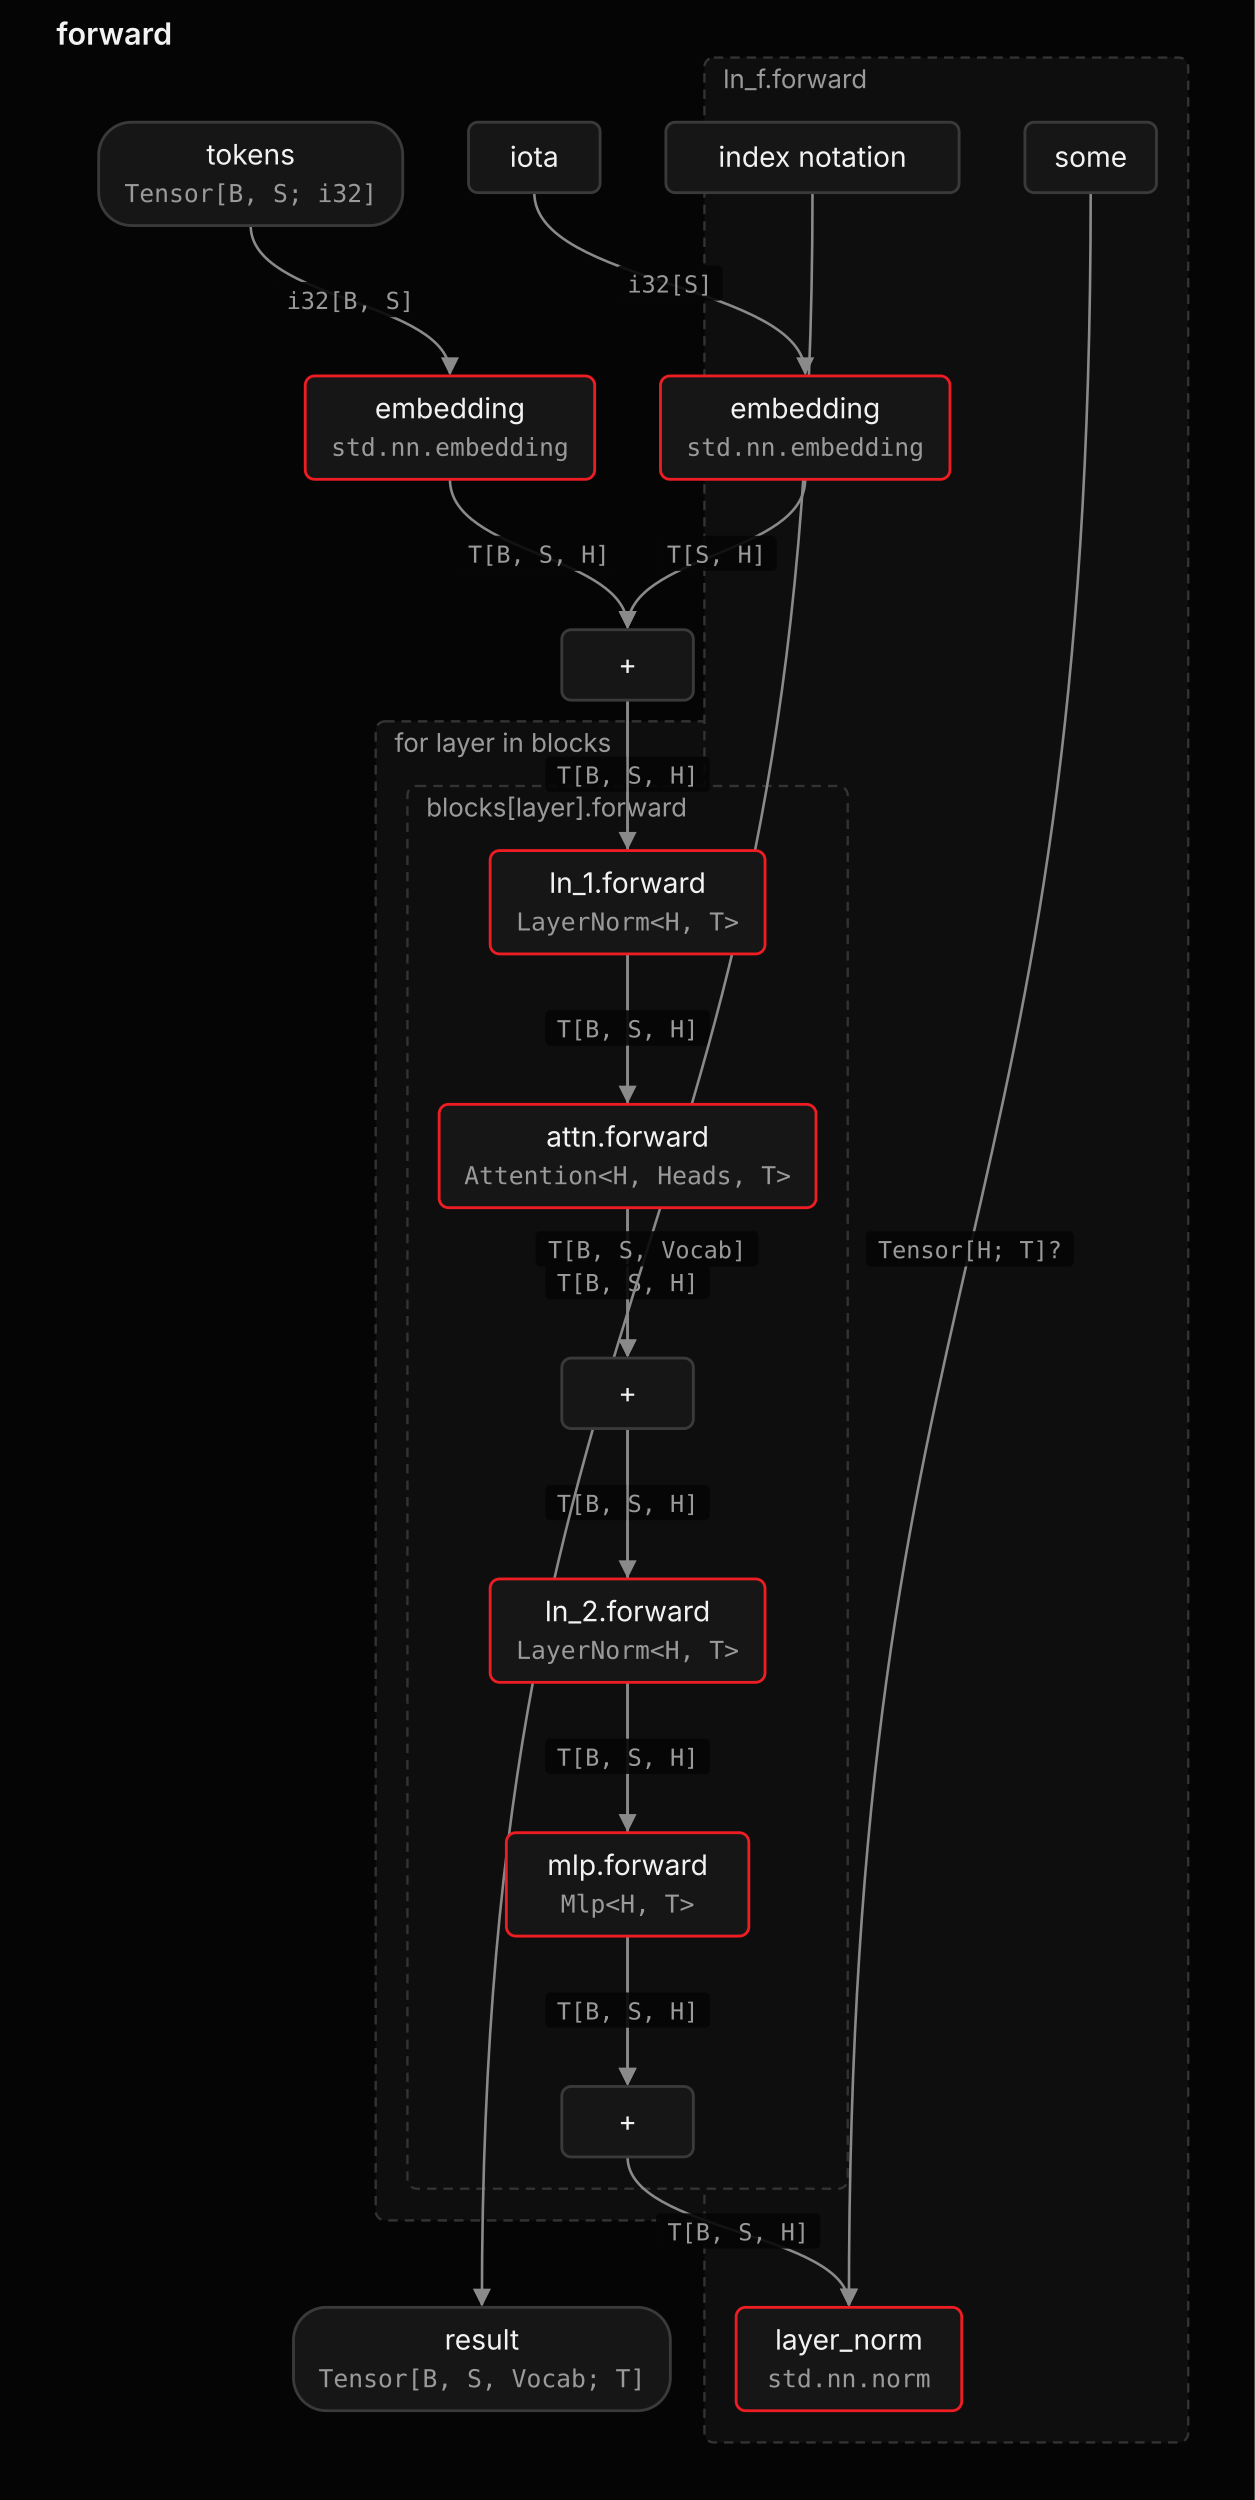
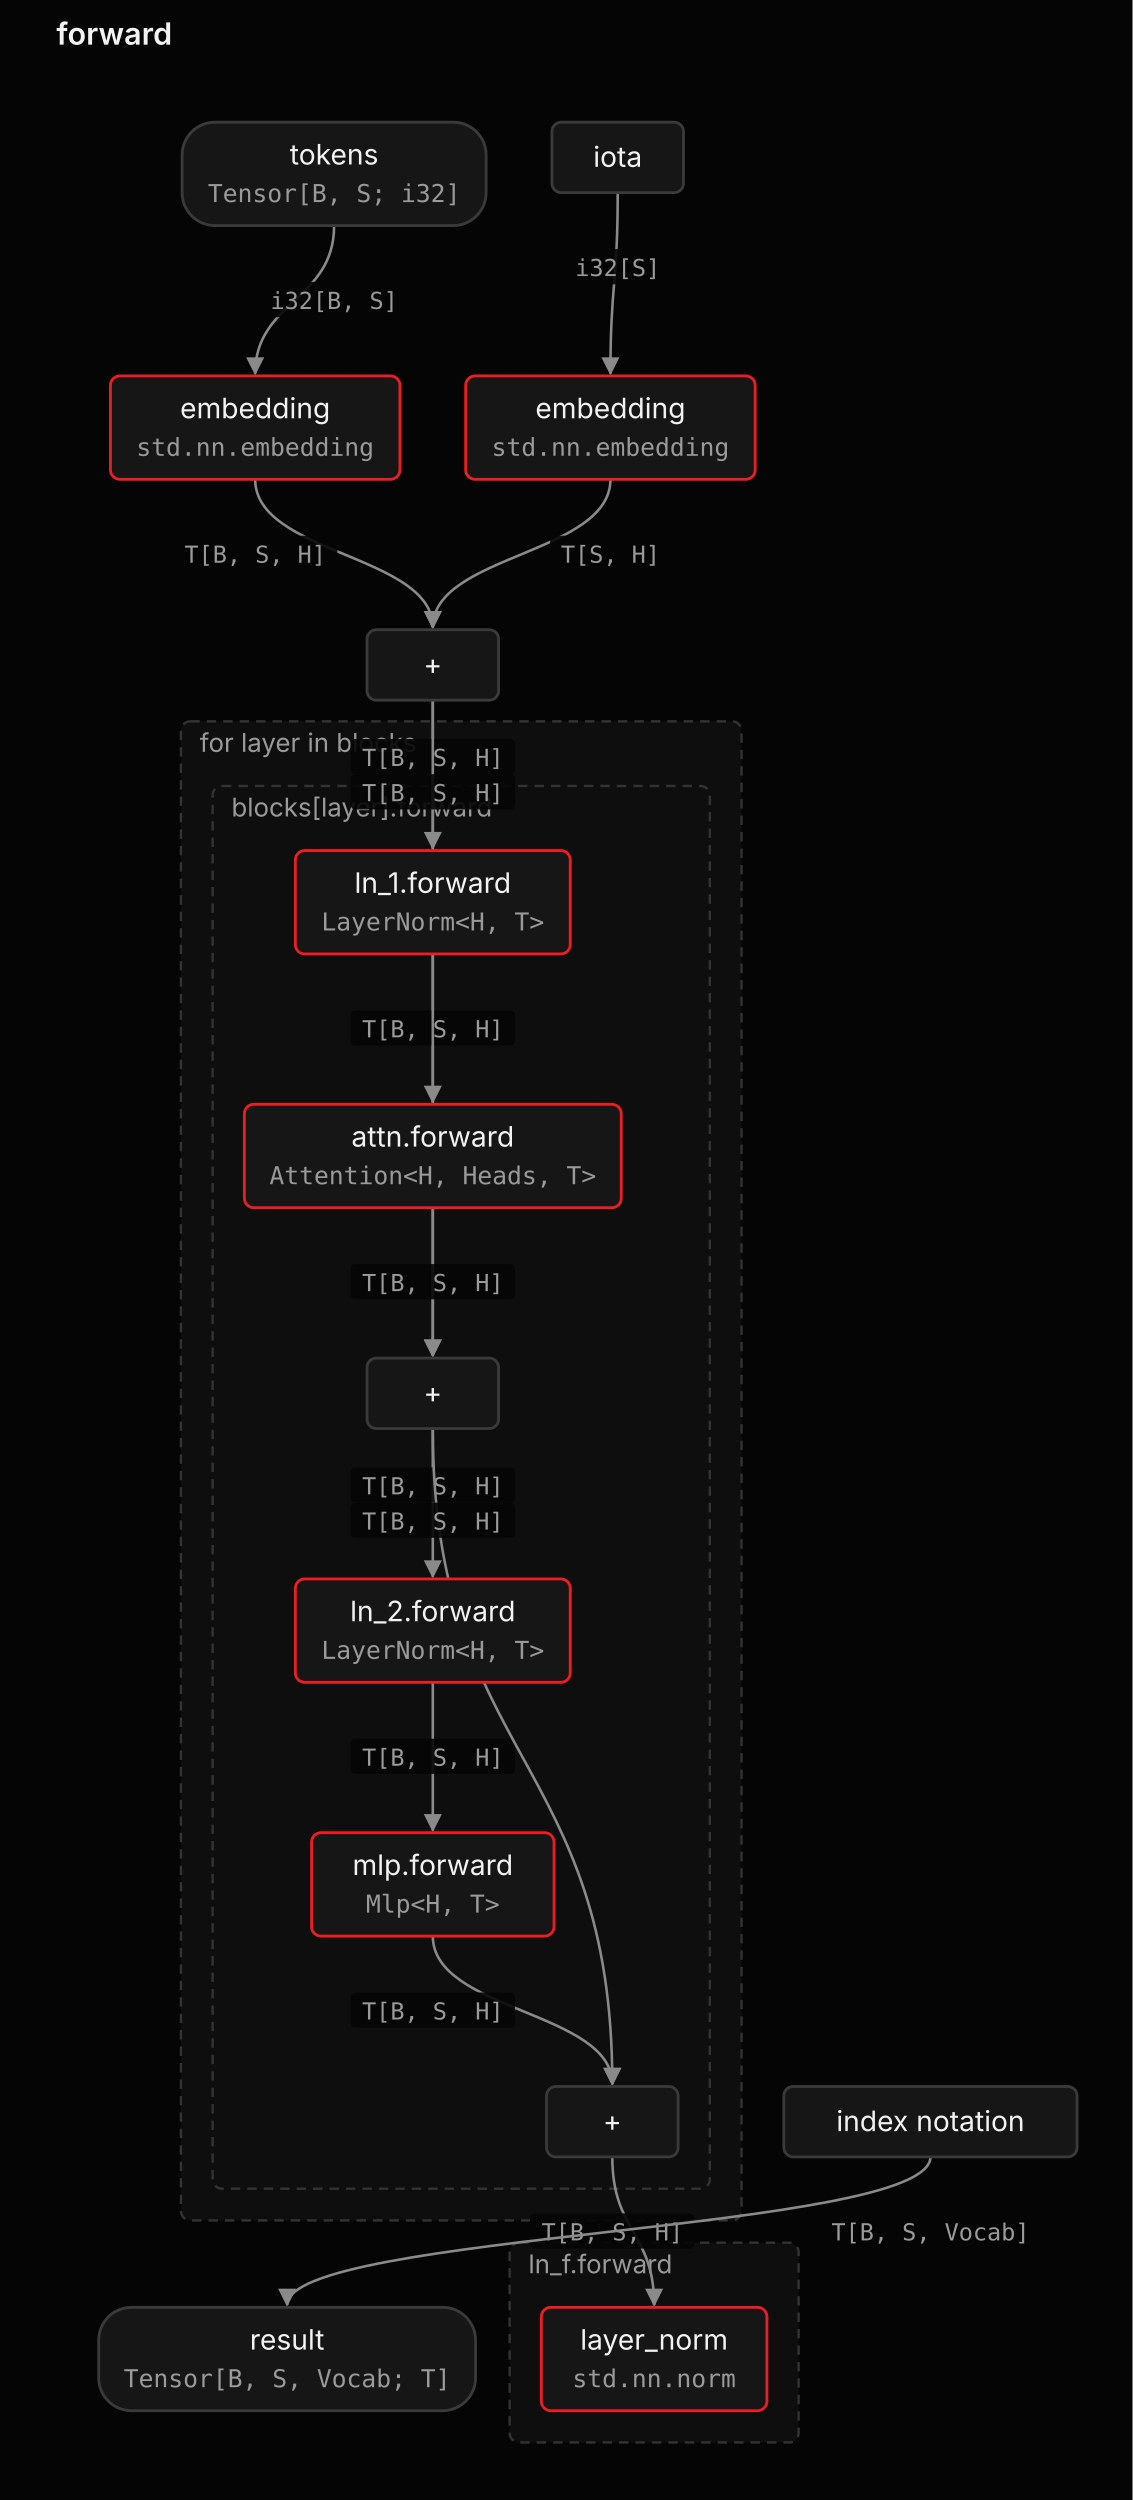
- <svg xmlns="http://www.w3.org/2000/svg" width="534" height="1064" viewBox="0 0 534 1064" font-family="Inter, system-ui, sans-serif">
+ <svg xmlns="http://www.w3.org/2000/svg" width="482" height="1064" viewBox="0 0 482 1064" font-family="Inter, system-ui, sans-serif">
  <style>
.label{font-size:12px;fill:#f2f2f2}
.sub{font-size:10.5px;fill:#9a9a9a;font-family:'JetBrains Mono',ui-monospace,monospace}
.edge{font-size:10px;fill:#9a9a9a;font-family:'JetBrains Mono',ui-monospace,monospace}
.group{font-size:11px;fill:#9a9a9a}
.title{font-size:13px;font-weight:600;fill:#f2f2f2}
</style>
  <rect width="100%" height="100%" fill="hsl(0, 0%, 2%)" />
  <defs>
    <marker id="arrow" viewBox="0 0 10 10" refX="9" refY="5" markerWidth="7" markerHeight="7" orient="auto-start-reverse">
      <path d="M 0 0 L 10 5 L 0 10 z" fill="#8a8a8a" />
    </marker>
  </defs>
  <text class="title" x="24.0" y="19">forward</text>
-   <rect x="159.9" y="307.0" width="214.4" height="638.0" rx="4" fill="#0e0e0e" stroke="#333333" stroke-dasharray="4 3" />
-   <text class="group" x="167.9" y="320.0">for layer in blocks</text>
-   <rect x="299.8" y="24.5" width="205.9" height="1015.0" rx="4" fill="#0e0e0e" stroke="#333333" stroke-dasharray="4 3" />
-   <text class="group" x="307.8" y="37.5">ln_f.forward</text>
-   <rect x="173.4" y="334.5" width="187.4" height="597.0" rx="4" fill="#0e0e0e" stroke="#333333" stroke-dasharray="4 3" />
-   <text class="group" x="181.4" y="347.5">blocks[layer].forward</text>
-   <path d="M 106.7 96.0 C 106.7 128.0, 191.5 128.0, 191.5 159.0" fill="none" stroke="#8a8a8a" stroke-width="1.1" marker-end="url(#arrow)" />
-   <rect x="117.2" y="120.0" width="63.8" height="15" rx="2" fill="hsl(0, 0%, 2%)" opacity="0.9" />
-   <text class="edge" x="149.1" y="131.5" text-anchor="middle">i32[B, S]</text>
-   <path d="M 227.4 82.0 C 227.4 121.0, 342.7 121.0, 342.7 159.0" fill="none" stroke="#8a8a8a" stroke-width="1.1" marker-end="url(#arrow)" />
-   <rect x="262.4" y="113.0" width="45.2" height="15" rx="2" fill="hsl(0, 0%, 2%)" opacity="0.9" />
-   <text class="edge" x="285.1" y="124.5" text-anchor="middle">i32[S]</text>
-   <path d="M 191.5 204.0 C 191.5 236.0, 267.1 236.0, 267.1 267.0" fill="none" stroke="#8a8a8a" stroke-width="1.1" marker-end="url(#arrow)" />
-   <rect x="194.3" y="228.0" width="70.0" height="15" rx="2" fill="hsl(0, 0%, 2%)" opacity="0.9" />
-   <text class="edge" x="229.3" y="239.5" text-anchor="middle">T[B, S, H]</text>
-   <path d="M 342.7 204.0 C 342.7 236.0, 267.1 236.0, 267.1 267.0" fill="none" stroke="#8a8a8a" stroke-width="1.1" marker-end="url(#arrow)" />
-   <rect x="279.2" y="228.0" width="51.4" height="15" rx="2" fill="hsl(0, 0%, 2%)" opacity="0.9" />
-   <text class="edge" x="304.9" y="239.5" text-anchor="middle">T[S, H]</text>
-   <path d="M 267.1 298.0 C 267.1 330.0, 267.1 330.0, 267.1 361.0" fill="none" stroke="#8a8a8a" stroke-width="1.1" marker-end="url(#arrow)" />
-   <rect x="232.1" y="322.0" width="70.0" height="15" rx="2" fill="hsl(0, 0%, 2%)" opacity="0.9" />
-   <text class="edge" x="267.1" y="333.5" text-anchor="middle">T[B, S, H]</text>
-   <path d="M 267.1 406.0 C 267.1 438.0, 267.1 438.0, 267.1 469.0" fill="none" stroke="#8a8a8a" stroke-width="1.1" marker-end="url(#arrow)" />
-   <rect x="232.1" y="430.0" width="70.0" height="15" rx="2" fill="hsl(0, 0%, 2%)" opacity="0.9" />
-   <text class="edge" x="267.1" y="441.5" text-anchor="middle">T[B, S, H]</text>
-   <path d="M 267.1 298.0 C 267.1 438.0, 267.1 438.0, 267.1 577.0" fill="none" stroke="#8a8a8a" stroke-width="1.1" marker-end="url(#arrow)" />
-   <rect x="232.1" y="430.0" width="70.0" height="15" rx="2" fill="hsl(0, 0%, 2%)" opacity="0.9" />
-   <text class="edge" x="267.1" y="441.5" text-anchor="middle">T[B, S, H]</text>
-   <path d="M 267.1 514.0 C 267.1 546.0, 267.1 546.0, 267.1 577.0" fill="none" stroke="#8a8a8a" stroke-width="1.1" marker-end="url(#arrow)" />
-   <rect x="232.1" y="538.0" width="70.0" height="15" rx="2" fill="hsl(0, 0%, 2%)" opacity="0.9" />
-   <text class="edge" x="267.1" y="549.5" text-anchor="middle">T[B, S, H]</text>
-   <path d="M 267.1 608.0 C 267.1 640.0, 267.1 640.0, 267.1 671.0" fill="none" stroke="#8a8a8a" stroke-width="1.1" marker-end="url(#arrow)" />
-   <rect x="232.1" y="632.0" width="70.0" height="15" rx="2" fill="hsl(0, 0%, 2%)" opacity="0.9" />
-   <text class="edge" x="267.1" y="643.5" text-anchor="middle">T[B, S, H]</text>
-   <path d="M 267.1 716.0 C 267.1 748.0, 267.1 748.0, 267.1 779.0" fill="none" stroke="#8a8a8a" stroke-width="1.1" marker-end="url(#arrow)" />
-   <rect x="232.1" y="740.0" width="70.0" height="15" rx="2" fill="hsl(0, 0%, 2%)" opacity="0.9" />
-   <text class="edge" x="267.1" y="751.5" text-anchor="middle">T[B, S, H]</text>
-   <path d="M 267.1 608.0 C 267.1 748.0, 267.1 748.0, 267.1 887.0" fill="none" stroke="#8a8a8a" stroke-width="1.1" marker-end="url(#arrow)" />
-   <rect x="232.1" y="740.0" width="70.0" height="15" rx="2" fill="hsl(0, 0%, 2%)" opacity="0.9" />
-   <text class="edge" x="267.1" y="751.5" text-anchor="middle">T[B, S, H]</text>
-   <path d="M 267.1 824.0 C 267.1 856.0, 267.1 856.0, 267.1 887.0" fill="none" stroke="#8a8a8a" stroke-width="1.1" marker-end="url(#arrow)" />
-   <rect x="232.1" y="848.0" width="70.0" height="15" rx="2" fill="hsl(0, 0%, 2%)" opacity="0.9" />
-   <text class="edge" x="267.1" y="859.5" text-anchor="middle">T[B, S, H]</text>
-   <path d="M 267.1 918.0 C 267.1 950.0, 361.3 950.0, 361.3 981.0" fill="none" stroke="#8a8a8a" stroke-width="1.1" marker-end="url(#arrow)" />
-   <rect x="279.2" y="942.0" width="70.0" height="15" rx="2" fill="hsl(0, 0%, 2%)" opacity="0.9" />
-   <text class="edge" x="314.2" y="953.5" text-anchor="middle">T[B, S, H]</text>
-   <path d="M 464.2 82.0 C 464.2 532.0, 361.3 532.0, 361.3 981.0" fill="none" stroke="#8a8a8a" stroke-width="1.1" marker-end="url(#arrow)" />
-   <rect x="368.5" y="524.0" width="88.6" height="15" rx="2" fill="hsl(0, 0%, 2%)" opacity="0.9" />
-   <text class="edge" x="412.8" y="535.5" text-anchor="middle">Tensor[H; T]?</text>
-   <path d="M 345.8 82.0 C 345.8 532.0, 205.1 532.0, 205.1 981.0" fill="none" stroke="#8a8a8a" stroke-width="1.1" marker-end="url(#arrow)" />
-   <rect x="228.0" y="524.0" width="94.8" height="15" rx="2" fill="hsl(0, 0%, 2%)" opacity="0.9" />
-   <text class="edge" x="275.4" y="535.5" text-anchor="middle">T[B, S, Vocab]</text>
-   <rect x="42.0" y="52.0" width="129.4" height="44.0" rx="14" fill="#161616" stroke="#3a3a3a" stroke-width="1.2" />
-   <text class="label" x="106.7" y="70.0" text-anchor="middle">tokens</text>
-   <text class="sub" x="106.7" y="86.0" text-anchor="middle">Tensor[B, S; i32]</text>
-   <rect x="199.4" y="52.0" width="56.0" height="30.0" rx="4" fill="#161616" stroke="#3a3a3a" stroke-width="1.2" />
-   <text class="label" x="227.4" y="71.0" text-anchor="middle">iota</text>
-   <rect x="283.4" y="52.0" width="124.8" height="30.0" rx="4" fill="#161616" stroke="#3a3a3a" stroke-width="1.2" />
-   <text class="label" x="345.8" y="71.0" text-anchor="middle">index notation</text>
-   <rect x="436.2" y="52.0" width="56.0" height="30.0" rx="4" fill="#161616" stroke="#3a3a3a" stroke-width="1.2" />
-   <text class="label" x="464.2" y="71.0" text-anchor="middle">some</text>
-   <rect x="129.9" y="160.0" width="123.2" height="44.0" rx="4" fill="#161616" stroke="hsl(358, 85%, 52%)" stroke-width="1.2" />
-   <text class="label" x="191.5" y="178.0" text-anchor="middle">embedding</text>
-   <text class="sub" x="191.5" y="194.0" text-anchor="middle">std.nn.embedding</text>
-   <rect x="281.1" y="160.0" width="123.2" height="44.0" rx="4" fill="#161616" stroke="hsl(358, 85%, 52%)" stroke-width="1.2" />
-   <text class="label" x="342.7" y="178.0" text-anchor="middle">embedding</text>
-   <text class="sub" x="342.7" y="194.0" text-anchor="middle">std.nn.embedding</text>
-   <rect x="239.1" y="268.0" width="56.0" height="30.0" rx="4" fill="#161616" stroke="#3a3a3a" stroke-width="1.2" />
-   <text class="label" x="267.1" y="287.0" text-anchor="middle">+</text>
-   <rect x="208.6" y="362.0" width="117.0" height="44.0" rx="4" fill="#161616" stroke="hsl(358, 85%, 52%)" stroke-width="1.2" />
-   <text class="label" x="267.1" y="380.0" text-anchor="middle">ln_1.forward</text>
-   <text class="sub" x="267.1" y="396.0" text-anchor="middle">LayerNorm&lt;H, T&gt;</text>
-   <rect x="186.9" y="470.0" width="160.4" height="44.0" rx="4" fill="#161616" stroke="hsl(358, 85%, 52%)" stroke-width="1.2" />
-   <text class="label" x="267.1" y="488.0" text-anchor="middle">attn.forward</text>
-   <text class="sub" x="267.1" y="504.0" text-anchor="middle">Attention&lt;H, Heads, T&gt;</text>
-   <rect x="239.1" y="578.0" width="56.0" height="30.0" rx="4" fill="#161616" stroke="#3a3a3a" stroke-width="1.2" />
-   <text class="label" x="267.1" y="597.0" text-anchor="middle">+</text>
-   <rect x="208.6" y="672.0" width="117.0" height="44.0" rx="4" fill="#161616" stroke="hsl(358, 85%, 52%)" stroke-width="1.2" />
-   <text class="label" x="267.1" y="690.0" text-anchor="middle">ln_2.forward</text>
-   <text class="sub" x="267.1" y="706.0" text-anchor="middle">LayerNorm&lt;H, T&gt;</text>
-   <rect x="215.5" y="780.0" width="103.2" height="44.0" rx="4" fill="#161616" stroke="hsl(358, 85%, 52%)" stroke-width="1.2" />
-   <text class="label" x="267.1" y="798.0" text-anchor="middle">mlp.forward</text>
-   <text class="sub" x="267.1" y="814.0" text-anchor="middle">Mlp&lt;H, T&gt;</text>
-   <rect x="239.1" y="888.0" width="56.0" height="30.0" rx="4" fill="#161616" stroke="#3a3a3a" stroke-width="1.2" />
-   <text class="label" x="267.1" y="907.0" text-anchor="middle">+</text>
-   <rect x="124.9" y="982.0" width="160.4" height="44.0" rx="14" fill="#161616" stroke="#3a3a3a" stroke-width="1.2" />
-   <text class="label" x="205.1" y="1000.0" text-anchor="middle">result</text>
-   <text class="sub" x="205.1" y="1016.0" text-anchor="middle">Tensor[B, S, Vocab; T]</text>
-   <rect x="313.3" y="982.0" width="96.0" height="44.0" rx="4" fill="#161616" stroke="hsl(358, 85%, 52%)" stroke-width="1.2" />
-   <text class="label" x="361.3" y="1000.0" text-anchor="middle">layer_norm</text>
-   <text class="sub" x="361.3" y="1016.0" text-anchor="middle">std.nn.norm</text>
+   <rect x="77.0" y="307.0" width="238.6" height="638.0" rx="4" fill="#0e0e0e" stroke="#333333" stroke-dasharray="4 3" />
+   <text class="group" x="85.0" y="320.0">for layer in blocks</text>
+   <rect x="216.9" y="954.5" width="123.0" height="85.0" rx="4" fill="#0e0e0e" stroke="#333333" stroke-dasharray="4 3" />
+   <text class="group" x="224.9" y="967.5">ln_f.forward</text>
+   <rect x="90.5" y="334.5" width="211.6" height="597.0" rx="4" fill="#0e0e0e" stroke="#333333" stroke-dasharray="4 3" />
+   <text class="group" x="98.5" y="347.5">blocks[layer].forward</text>
+   <path d="M 142.2 96.0 C 142.2 128.0, 108.6 128.0, 108.6 159.0" fill="none" stroke="#8a8a8a" stroke-width="1.1" marker-end="url(#arrow)" />
+   <rect x="110.3" y="120.0" width="63.8" height="15" rx="2" fill="hsl(0, 0%, 2%)" opacity="0.9" />
+   <text class="edge" x="142.2" y="131.5" text-anchor="middle">i32[B, S]</text>
+   <path d="M 262.9 82.0 C 262.9 121.0, 259.8 121.0, 259.8 159.0" fill="none" stroke="#8a8a8a" stroke-width="1.1" marker-end="url(#arrow)" />
+   <rect x="240.3" y="106.0" width="45.2" height="15" rx="2" fill="hsl(0, 0%, 2%)" opacity="0.9" />
+   <text class="edge" x="262.9" y="117.5" text-anchor="middle">i32[S]</text>
+   <path d="M 108.6 204.0 C 108.6 236.0, 184.2 236.0, 184.2 267.0" fill="none" stroke="#8a8a8a" stroke-width="1.1" marker-end="url(#arrow)" />
+   <rect x="73.6" y="228.0" width="70.0" height="15" rx="2" fill="hsl(0, 0%, 2%)" opacity="0.9" />
+   <text class="edge" x="108.6" y="239.5" text-anchor="middle">T[B, S, H]</text>
+   <path d="M 259.8 204.0 C 259.8 236.0, 184.2 236.0, 184.2 267.0" fill="none" stroke="#8a8a8a" stroke-width="1.1" marker-end="url(#arrow)" />
+   <rect x="234.1" y="228.0" width="51.4" height="15" rx="2" fill="hsl(0, 0%, 2%)" opacity="0.9" />
+   <text class="edge" x="259.8" y="239.5" text-anchor="middle">T[S, H]</text>
+   <path d="M 184.2 298.0 C 184.2 330.0, 184.2 330.0, 184.2 361.0" fill="none" stroke="#8a8a8a" stroke-width="1.1" marker-end="url(#arrow)" />
+   <rect x="149.2" y="314.5" width="70.0" height="15" rx="2" fill="hsl(0, 0%, 2%)" opacity="0.9" />
+   <text class="edge" x="184.2" y="326.0" text-anchor="middle">T[B, S, H]</text>
+   <path d="M 184.2 406.0 C 184.2 438.0, 184.2 438.0, 184.2 469.0" fill="none" stroke="#8a8a8a" stroke-width="1.1" marker-end="url(#arrow)" />
+   <rect x="149.2" y="430.0" width="70.0" height="15" rx="2" fill="hsl(0, 0%, 2%)" opacity="0.9" />
+   <text class="edge" x="184.2" y="441.5" text-anchor="middle">T[B, S, H]</text>
+   <path d="M 184.2 298.0 C 184.2 438.0, 184.2 438.0, 184.2 577.0" fill="none" stroke="#8a8a8a" stroke-width="1.1" marker-end="url(#arrow)" />
+   <rect x="149.2" y="329.5" width="70.0" height="15" rx="2" fill="hsl(0, 0%, 2%)" opacity="0.9" />
+   <text class="edge" x="184.2" y="341.0" text-anchor="middle">T[B, S, H]</text>
+   <path d="M 184.2 514.0 C 184.2 546.0, 184.2 546.0, 184.2 577.0" fill="none" stroke="#8a8a8a" stroke-width="1.1" marker-end="url(#arrow)" />
+   <rect x="149.2" y="538.0" width="70.0" height="15" rx="2" fill="hsl(0, 0%, 2%)" opacity="0.9" />
+   <text class="edge" x="184.2" y="549.5" text-anchor="middle">T[B, S, H]</text>
+   <path d="M 184.2 608.0 C 184.2 640.0, 184.2 640.0, 184.2 671.0" fill="none" stroke="#8a8a8a" stroke-width="1.1" marker-end="url(#arrow)" />
+   <rect x="149.2" y="624.5" width="70.0" height="15" rx="2" fill="hsl(0, 0%, 2%)" opacity="0.9" />
+   <text class="edge" x="184.2" y="636.0" text-anchor="middle">T[B, S, H]</text>
+   <path d="M 184.2 716.0 C 184.2 748.0, 184.2 748.0, 184.2 779.0" fill="none" stroke="#8a8a8a" stroke-width="1.1" marker-end="url(#arrow)" />
+   <rect x="149.2" y="740.0" width="70.0" height="15" rx="2" fill="hsl(0, 0%, 2%)" opacity="0.9" />
+   <text class="edge" x="184.2" y="751.5" text-anchor="middle">T[B, S, H]</text>
+   <path d="M 184.2 608.0 C 184.2 748.0, 260.6 748.0, 260.6 887.0" fill="none" stroke="#8a8a8a" stroke-width="1.1" marker-end="url(#arrow)" />
+   <rect x="149.2" y="639.5" width="70.0" height="15" rx="2" fill="hsl(0, 0%, 2%)" opacity="0.9" />
+   <text class="edge" x="184.2" y="651.0" text-anchor="middle">T[B, S, H]</text>
+   <path d="M 184.2 824.0 C 184.2 856.0, 260.6 856.0, 260.6 887.0" fill="none" stroke="#8a8a8a" stroke-width="1.1" marker-end="url(#arrow)" />
+   <rect x="149.2" y="848.0" width="70.0" height="15" rx="2" fill="hsl(0, 0%, 2%)" opacity="0.9" />
+   <text class="edge" x="184.2" y="859.5" text-anchor="middle">T[B, S, H]</text>
+   <path d="M 260.6 918.0 C 260.6 950.0, 278.4 950.0, 278.4 981.0" fill="none" stroke="#8a8a8a" stroke-width="1.1" marker-end="url(#arrow)" />
+   <rect x="225.6" y="942.0" width="70.0" height="15" rx="2" fill="hsl(0, 0%, 2%)" opacity="0.9" />
+   <text class="edge" x="260.6" y="953.5" text-anchor="middle">T[B, S, H]</text>
+   <path d="M 396.0 918.0 C 396.0 950.0, 122.2 950.0, 122.2 981.0" fill="none" stroke="#8a8a8a" stroke-width="1.1" marker-end="url(#arrow)" />
+   <rect x="348.6" y="942.0" width="94.8" height="15" rx="2" fill="hsl(0, 0%, 2%)" opacity="0.9" />
+   <text class="edge" x="396.0" y="953.5" text-anchor="middle">T[B, S, Vocab]</text>
+   <rect x="77.5" y="52.0" width="129.4" height="44.0" rx="14" fill="#161616" stroke="#3a3a3a" stroke-width="1.2" />
+   <text class="label" x="142.2" y="70.0" text-anchor="middle">tokens</text>
+   <text class="sub" x="142.2" y="86.0" text-anchor="middle">Tensor[B, S; i32]</text>
+   <rect x="234.9" y="52.0" width="56.0" height="30.0" rx="4" fill="#161616" stroke="#3a3a3a" stroke-width="1.2" />
+   <text class="label" x="262.9" y="71.0" text-anchor="middle">iota</text>
+   <rect x="47.0" y="160.0" width="123.2" height="44.0" rx="4" fill="#161616" stroke="hsl(358, 85%, 52%)" stroke-width="1.2" />
+   <text class="label" x="108.6" y="178.0" text-anchor="middle">embedding</text>
+   <text class="sub" x="108.6" y="194.0" text-anchor="middle">std.nn.embedding</text>
+   <rect x="198.2" y="160.0" width="123.2" height="44.0" rx="4" fill="#161616" stroke="hsl(358, 85%, 52%)" stroke-width="1.2" />
+   <text class="label" x="259.8" y="178.0" text-anchor="middle">embedding</text>
+   <text class="sub" x="259.8" y="194.0" text-anchor="middle">std.nn.embedding</text>
+   <rect x="156.2" y="268.0" width="56.0" height="30.0" rx="4" fill="#161616" stroke="#3a3a3a" stroke-width="1.2" />
+   <text class="label" x="184.2" y="287.0" text-anchor="middle">+</text>
+   <rect x="125.7" y="362.0" width="117.0" height="44.0" rx="4" fill="#161616" stroke="hsl(358, 85%, 52%)" stroke-width="1.2" />
+   <text class="label" x="184.2" y="380.0" text-anchor="middle">ln_1.forward</text>
+   <text class="sub" x="184.2" y="396.0" text-anchor="middle">LayerNorm&lt;H, T&gt;</text>
+   <rect x="104.0" y="470.0" width="160.4" height="44.0" rx="4" fill="#161616" stroke="hsl(358, 85%, 52%)" stroke-width="1.2" />
+   <text class="label" x="184.2" y="488.0" text-anchor="middle">attn.forward</text>
+   <text class="sub" x="184.2" y="504.0" text-anchor="middle">Attention&lt;H, Heads, T&gt;</text>
+   <rect x="156.2" y="578.0" width="56.0" height="30.0" rx="4" fill="#161616" stroke="#3a3a3a" stroke-width="1.2" />
+   <text class="label" x="184.2" y="597.0" text-anchor="middle">+</text>
+   <rect x="125.7" y="672.0" width="117.0" height="44.0" rx="4" fill="#161616" stroke="hsl(358, 85%, 52%)" stroke-width="1.2" />
+   <text class="label" x="184.2" y="690.0" text-anchor="middle">ln_2.forward</text>
+   <text class="sub" x="184.2" y="706.0" text-anchor="middle">LayerNorm&lt;H, T&gt;</text>
+   <rect x="132.6" y="780.0" width="103.2" height="44.0" rx="4" fill="#161616" stroke="hsl(358, 85%, 52%)" stroke-width="1.2" />
+   <text class="label" x="184.2" y="798.0" text-anchor="middle">mlp.forward</text>
+   <text class="sub" x="184.2" y="814.0" text-anchor="middle">Mlp&lt;H, T&gt;</text>
+   <rect x="333.6" y="888.0" width="124.8" height="30.0" rx="4" fill="#161616" stroke="#3a3a3a" stroke-width="1.2" />
+   <text class="label" x="396.0" y="907.0" text-anchor="middle">index notation</text>
+   <rect x="232.6" y="888.0" width="56.0" height="30.0" rx="4" fill="#161616" stroke="#3a3a3a" stroke-width="1.2" />
+   <text class="label" x="260.6" y="907.0" text-anchor="middle">+</text>
+   <rect x="42.0" y="982.0" width="160.4" height="44.0" rx="14" fill="#161616" stroke="#3a3a3a" stroke-width="1.2" />
+   <text class="label" x="122.2" y="1000.0" text-anchor="middle">result</text>
+   <text class="sub" x="122.2" y="1016.0" text-anchor="middle">Tensor[B, S, Vocab; T]</text>
+   <rect x="230.4" y="982.0" width="96.0" height="44.0" rx="4" fill="#161616" stroke="hsl(358, 85%, 52%)" stroke-width="1.2" />
+   <text class="label" x="278.4" y="1000.0" text-anchor="middle">layer_norm</text>
+   <text class="sub" x="278.4" y="1016.0" text-anchor="middle">std.nn.norm</text>
</svg>
